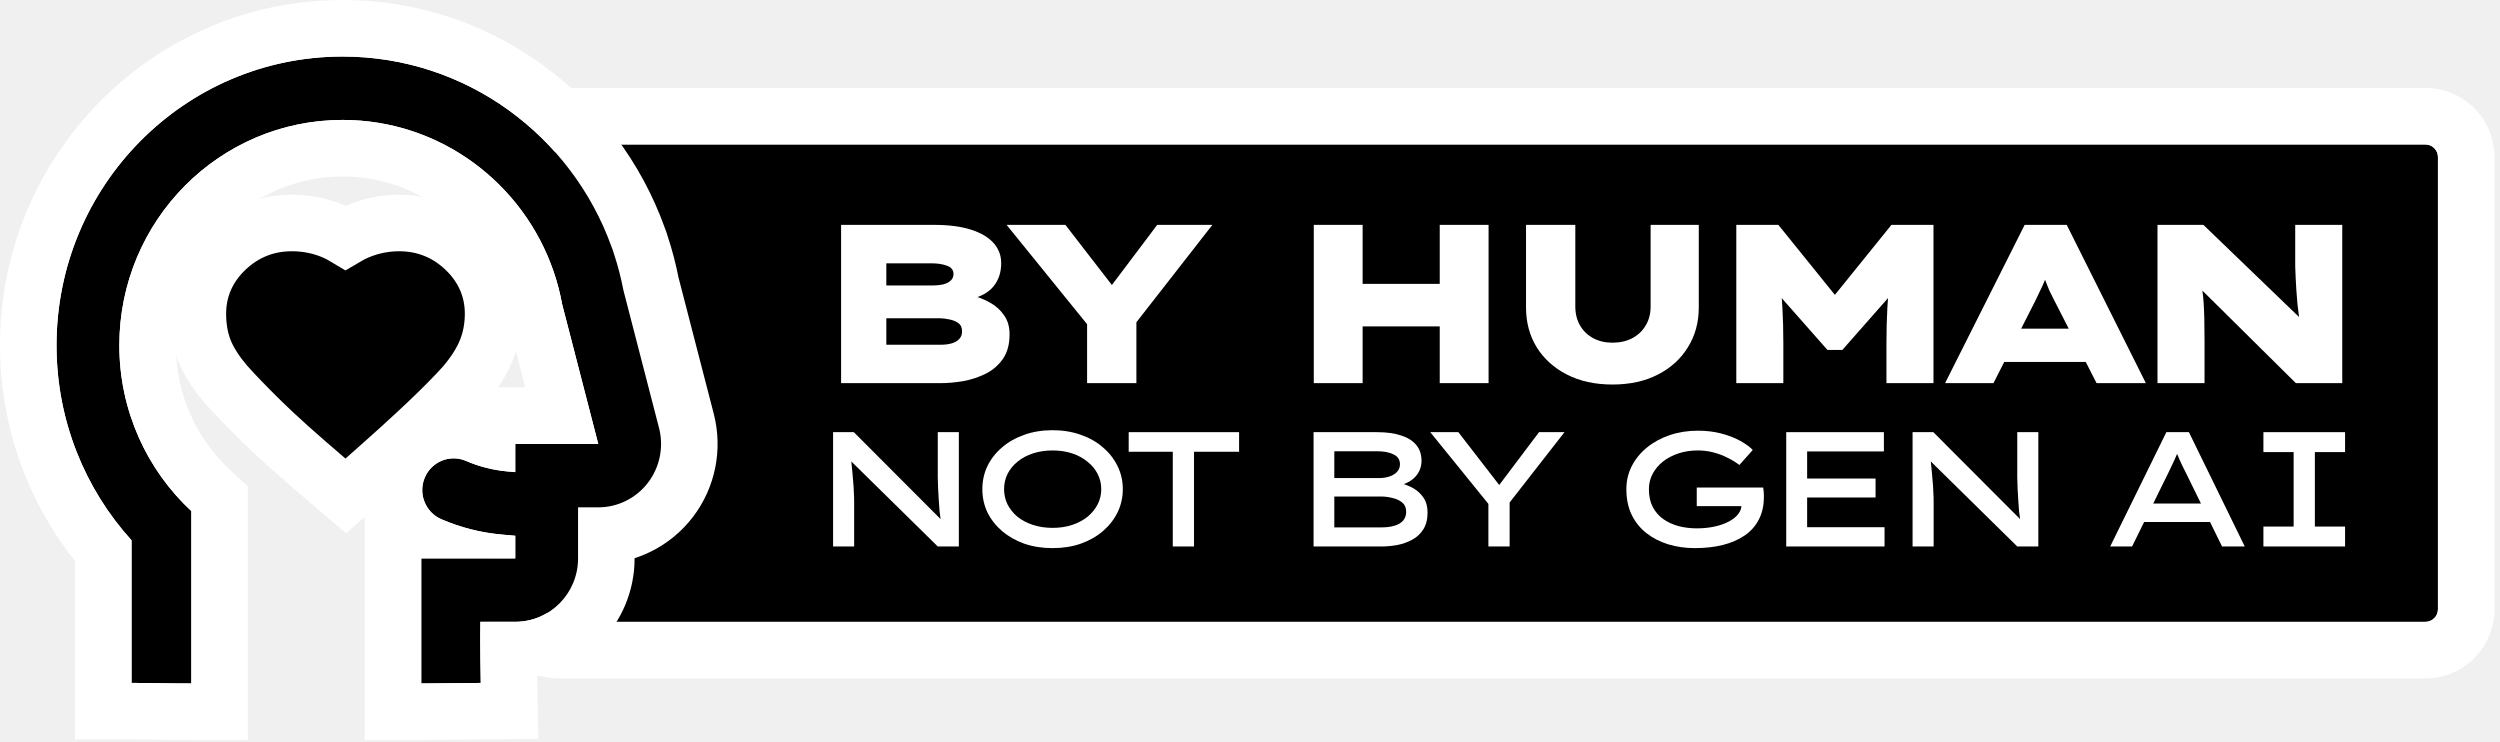
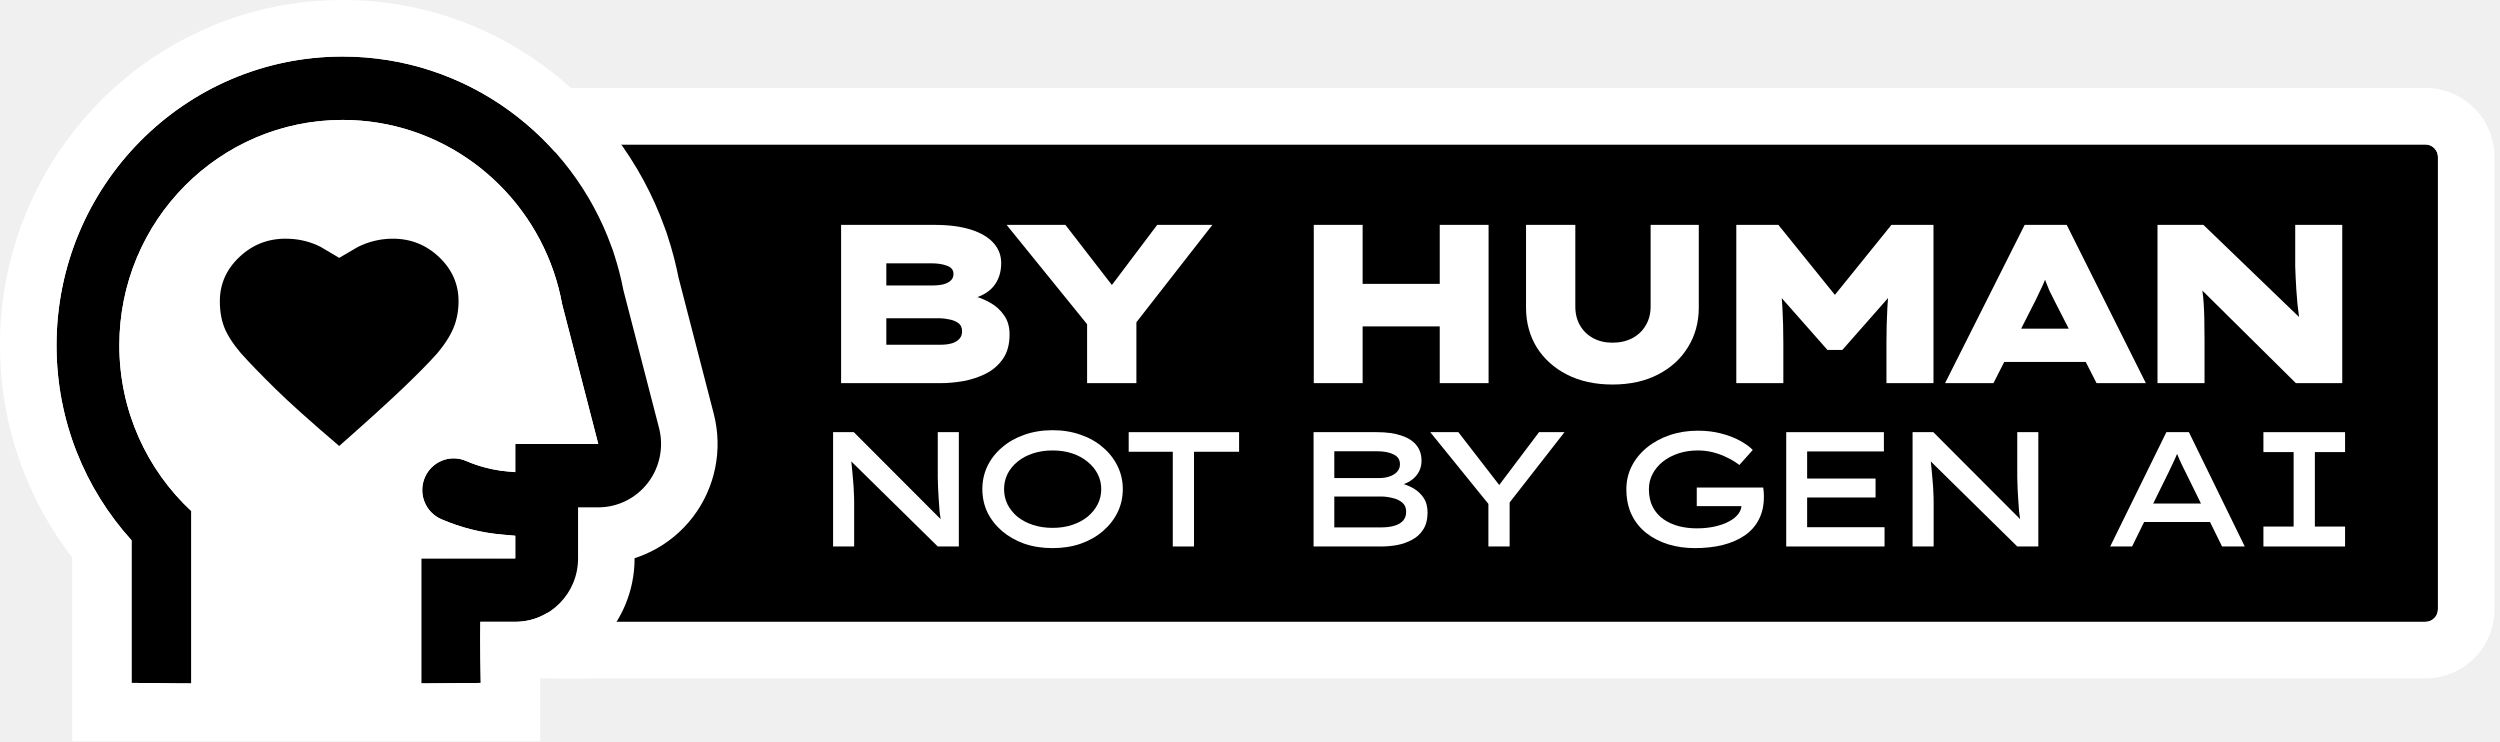
<svg xmlns="http://www.w3.org/2000/svg" width="398" height="118" viewBox="0 0 398 118" fill="none">
  <g clip-path="url(#clip0_32_140)">
    <mask id="path-1-outside-1_32_140" maskUnits="userSpaceOnUse" x="78" y="13.999" width="320" height="95" fill="black">
      <rect fill="white" x="78" y="13.999" width="320" height="95" />
-       <path d="M388.12 97C388.12 98.105 387.225 99 386.12 99H89C87.895 99 87 98.105 87 97V88.372L87.549 77.798C87.587 77.065 88.022 76.413 88.684 76.097L96.921 72.162C97.761 71.761 98.213 70.833 98.011 69.924L88.15 25.432C87.873 24.183 88.823 22.999 90.102 22.999H386.12C387.225 22.999 388.12 23.895 388.12 24.999V97Z" />
+       <path fill-rule="evenodd" clip-rule="evenodd" d="M388.12 97C388.12 98.105 387.225 99 386.12 99H89C87.895 99 87 98.105 87 97V88.372L87.549 77.798C87.587 77.065 88.022 76.413 88.684 76.097L96.921 72.162C97.761 71.761 98.213 70.833 98.011 69.924L88.15 25.432C87.873 24.183 88.823 22.999 90.102 22.999H386.12C387.225 22.999 388.12 23.895 388.12 24.999V97Z" />
    </mask>
-     <path d="M388.12 97C388.12 98.105 387.225 99 386.12 99H89C87.895 99 87 98.105 87 97V88.372L87.549 77.798C87.587 77.065 88.022 76.413 88.684 76.097L96.921 72.162C97.761 71.761 98.213 70.833 98.011 69.924L88.15 25.432C87.873 24.183 88.823 22.999 90.102 22.999H386.12C387.225 22.999 388.12 23.895 388.12 24.999V97Z" fill="black" style="fill:black;fill-opacity:1;" />
+     <path fill-rule="evenodd" clip-rule="evenodd" d="M388.12 97C388.12 98.105 387.225 99 386.12 99H89C87.895 99 87 98.105 87 97V88.372L87.549 77.798C87.587 77.065 88.022 76.413 88.684 76.097L96.921 72.162C97.761 71.761 98.213 70.833 98.011 69.924L88.15 25.432C87.873 24.183 88.823 22.999 90.102 22.999H386.12C387.225 22.999 388.12 23.895 388.12 24.999V97Z" fill="black" style="fill:black;fill-opacity:1;" />
    <path d="M87 88.372L78.012 87.906L78 88.139V88.372H87ZM96.921 72.162L93.042 64.041L96.921 72.162ZM98.011 69.924L89.225 71.872L98.011 69.924ZM88.684 76.097L84.805 67.975L88.684 76.097ZM386.12 99V90H89V99V108H386.12V99ZM87 97H96V88.372H87H78V97H87ZM87 88.372L95.988 88.838L96.537 78.264L87.549 77.798L78.561 77.331L78.012 87.906L87 88.372ZM88.684 76.097L92.563 84.218L100.8 80.283L96.921 72.162L93.042 64.041L84.805 67.975L88.684 76.097ZM98.011 69.924L106.798 67.977L96.936 23.484L88.15 25.432L79.363 27.379L89.225 71.872L98.011 69.924ZM90.102 22.999V31.999H386.12V22.999V13.999H90.102V22.999ZM388.12 24.999H379.12V97H388.12H397.12V24.999H388.12ZM386.12 22.999V31.999C382.254 31.999 379.12 28.865 379.12 24.999H388.12H397.12C397.12 18.924 392.195 13.999 386.12 13.999V22.999ZM96.921 72.162L100.8 80.283C105.419 78.076 107.906 72.975 106.798 67.977L98.011 69.924L89.225 71.872C88.52 68.691 90.102 65.445 93.042 64.041L96.921 72.162ZM87.549 77.798L96.537 78.264C96.404 80.827 94.879 83.111 92.563 84.218L88.684 76.097L84.805 67.975C81.166 69.714 78.77 73.304 78.561 77.331L87.549 77.798ZM89 99V90C92.866 90 96 93.134 96 97H87H78C78 103.075 82.925 108 89 108V99ZM88.15 25.432L96.936 23.484C97.905 27.855 94.579 31.999 90.102 31.999V22.999V13.999C83.067 13.999 77.841 20.511 79.363 27.379L88.15 25.432ZM386.12 99V108C392.195 108 397.12 103.075 397.12 97H388.12H379.12C379.12 93.134 382.254 90 386.12 90V99Z" fill="white" style="fill:white;fill-opacity:1;" mask="url(#path-1-outside-1_32_140)" />
    <path d="M133.903 61V35.8H148.735C151.039 35.8 152.983 36.052 154.567 36.556C156.151 37.06 157.351 37.768 158.167 38.68C158.983 39.592 159.391 40.66 159.391 41.884C159.391 43.348 158.983 44.584 158.167 45.592C157.351 46.576 156.103 47.26 154.423 47.644L154.567 46.996C155.623 47.236 156.619 47.62 157.555 48.148C158.491 48.652 159.247 49.324 159.823 50.164C160.423 50.98 160.723 52 160.723 53.224C160.723 54.808 160.375 56.104 159.679 57.112C158.983 58.12 158.071 58.912 156.943 59.488C155.839 60.04 154.639 60.436 153.343 60.676C152.071 60.892 150.847 61 149.671 61H133.903ZM141.103 54.88H149.815C150.439 54.88 151.003 54.808 151.507 54.664C152.011 54.52 152.407 54.292 152.695 53.98C153.007 53.668 153.163 53.26 153.163 52.756C153.163 52.156 152.959 51.712 152.551 51.424C152.143 51.136 151.663 50.944 151.111 50.848C150.559 50.728 150.067 50.668 149.635 50.668H141.103V54.88ZM141.103 45.448H148.339C149.059 45.448 149.671 45.388 150.175 45.268C150.703 45.124 151.099 44.92 151.363 44.656C151.651 44.392 151.795 44.044 151.795 43.612C151.795 42.988 151.459 42.556 150.787 42.316C150.115 42.052 149.275 41.92 148.267 41.92H141.103V45.448Z" fill="white" style="fill:white;fill-opacity:1;" />
    <path d="M173.066 61V49.732L173.786 52.504L160.25 35.8H169.61L179.438 48.508H174.65L184.226 35.8H193.01L180.734 51.532L180.914 49.444V61H173.066Z" fill="white" style="fill:white;fill-opacity:1;" />
    <path d="M229.206 61V35.8H236.982V61H229.206ZM209.154 61V35.8H216.93V61H209.154ZM212.07 51.964L212.142 45.196H233.598V51.964H212.07Z" fill="white" style="fill:white;fill-opacity:1;" />
    <path d="M256.695 61.216C253.935 61.216 251.523 60.688 249.459 59.632C247.395 58.576 245.787 57.124 244.635 55.276C243.507 53.428 242.943 51.316 242.943 48.94V35.8H250.791V48.796C250.791 49.948 251.043 50.956 251.547 51.82C252.051 52.684 252.747 53.356 253.635 53.836C254.523 54.316 255.543 54.556 256.695 54.556C257.895 54.556 258.951 54.316 259.863 53.836C260.775 53.356 261.483 52.684 261.987 51.82C262.515 50.956 262.779 49.948 262.779 48.796V35.8H270.447V48.94C270.447 51.316 269.871 53.428 268.719 55.276C267.591 57.124 265.995 58.576 263.931 59.632C261.891 60.688 259.479 61.216 256.695 61.216Z" fill="white" style="fill:white;fill-opacity:1;" />
    <path d="M276.419 61V35.8H283.115L294.599 50.02H289.631L301.115 35.8H307.811V61H300.323V54.628C300.323 52.636 300.371 50.764 300.467 49.012C300.563 47.26 300.755 45.472 301.043 43.648L301.799 46.06L293.303 55.708H290.927L282.287 45.916L283.187 43.648C283.475 45.472 283.667 47.26 283.763 49.012C283.859 50.764 283.907 52.636 283.907 54.628V61H276.419Z" fill="white" style="fill:white;fill-opacity:1;" />
    <path d="M309.654 61L322.326 35.8H329.022L341.622 61H333.774L327.042 47.824C326.754 47.248 326.49 46.72 326.25 46.24C326.034 45.736 325.842 45.256 325.674 44.8C325.506 44.344 325.35 43.912 325.206 43.504C325.062 43.072 324.93 42.652 324.81 42.244H326.358C326.238 42.676 326.094 43.12 325.926 43.576C325.782 44.008 325.614 44.452 325.422 44.908C325.23 45.364 325.014 45.832 324.774 46.312C324.558 46.792 324.318 47.296 324.054 47.824L317.358 61H309.654ZM315.738 57.616L318.114 52.324H333.306L334.314 57.616H315.738Z" fill="white" style="fill:white;fill-opacity:1;" />
    <path d="M343.474 61V35.8H350.782L367.414 51.82L366.118 51.316C365.974 50.236 365.854 49.276 365.758 48.436C365.686 47.596 365.626 46.84 365.578 46.168C365.53 45.472 365.494 44.824 365.47 44.224C365.446 43.624 365.422 43.024 365.398 42.424C365.398 41.824 365.398 41.176 365.398 40.48V35.8H372.886V61H365.506L347.686 43.36L350.242 44.224C350.314 44.512 350.386 44.836 350.458 45.196C350.53 45.532 350.59 45.94 350.638 46.42C350.71 46.9 350.77 47.488 350.818 48.184C350.866 48.88 350.902 49.72 350.926 50.704C350.95 51.664 350.962 52.804 350.962 54.124V61H343.474Z" fill="white" style="fill:white;fill-opacity:1;" />
    <path d="M132.627 87V68.8H135.929L150.125 83.022L149.813 83.126C149.726 82.554 149.648 81.973 149.579 81.384C149.527 80.777 149.484 80.171 149.449 79.564C149.414 78.957 149.38 78.351 149.345 77.744C149.328 77.137 149.31 76.548 149.293 75.976C149.293 75.387 149.293 74.815 149.293 74.26V68.8H152.647V87H149.293L135.045 72.986L135.461 72.804C135.496 73.099 135.53 73.445 135.565 73.844C135.6 74.243 135.643 74.676 135.695 75.144C135.747 75.612 135.79 76.115 135.825 76.652C135.877 77.172 135.912 77.718 135.929 78.29C135.964 78.845 135.981 79.399 135.981 79.954V87H132.627Z" fill="white" style="fill:white;fill-opacity:1;" />
    <path d="M167.57 87.26C165.941 87.26 164.442 87.026 163.072 86.558C161.72 86.073 160.542 85.405 159.536 84.556C158.531 83.689 157.751 82.693 157.196 81.566C156.659 80.422 156.39 79.191 156.39 77.874C156.39 76.557 156.659 75.335 157.196 74.208C157.751 73.064 158.531 72.067 159.536 71.218C160.542 70.351 161.72 69.684 163.072 69.216C164.442 68.731 165.941 68.488 167.57 68.488C169.2 68.488 170.69 68.731 172.042 69.216C173.412 69.684 174.59 70.351 175.578 71.218C176.584 72.067 177.364 73.064 177.918 74.208C178.473 75.335 178.75 76.557 178.75 77.874C178.75 79.191 178.473 80.422 177.918 81.566C177.364 82.693 176.584 83.689 175.578 84.556C174.59 85.405 173.412 86.073 172.042 86.558C170.69 87.026 169.2 87.26 167.57 87.26ZM167.57 84.036C168.714 84.036 169.754 83.88 170.69 83.568C171.626 83.256 172.441 82.823 173.134 82.268C173.828 81.696 174.365 81.037 174.746 80.292C175.128 79.547 175.318 78.741 175.318 77.874C175.318 77.007 175.128 76.201 174.746 75.456C174.365 74.711 173.828 74.061 173.134 73.506C172.441 72.934 171.626 72.492 170.69 72.18C169.754 71.868 168.714 71.712 167.57 71.712C166.444 71.712 165.404 71.868 164.45 72.18C163.497 72.492 162.674 72.934 161.98 73.506C161.304 74.061 160.776 74.711 160.394 75.456C160.03 76.201 159.848 77.007 159.848 77.874C159.848 78.741 160.03 79.547 160.394 80.292C160.776 81.037 161.304 81.696 161.98 82.268C162.674 82.823 163.497 83.256 164.45 83.568C165.404 83.88 166.444 84.036 167.57 84.036Z" fill="white" style="fill:white;fill-opacity:1;" />
    <path d="M186.707 87V71.92H179.687V68.8H197.263V71.92H190.087V87H186.707Z" fill="white" style="fill:white;fill-opacity:1;" />
    <path d="M209.12 87V68.8H219.208C220.768 68.8 222.068 68.982 223.108 69.346C224.165 69.693 224.962 70.204 225.5 70.88C226.037 71.556 226.306 72.379 226.306 73.35C226.306 74.321 225.985 75.161 225.344 75.872C224.72 76.565 223.792 77.059 222.562 77.354L222.718 76.86C223.498 77.033 224.234 77.311 224.928 77.692C225.621 78.073 226.184 78.585 226.618 79.226C227.051 79.867 227.268 80.656 227.268 81.592C227.268 82.667 227.042 83.559 226.592 84.27C226.158 84.963 225.578 85.509 224.85 85.908C224.122 86.307 223.324 86.593 222.458 86.766C221.591 86.922 220.733 87 219.884 87H209.12ZM212.422 83.958H219.988C220.75 83.958 221.418 83.871 221.99 83.698C222.579 83.525 223.038 83.256 223.368 82.892C223.697 82.511 223.862 82.043 223.862 81.488C223.862 80.847 223.654 80.353 223.238 80.006C222.822 79.659 222.302 79.417 221.678 79.278C221.054 79.122 220.447 79.044 219.858 79.044H212.422V83.958ZM212.422 76.106H219.572C220.178 76.106 220.733 76.019 221.236 75.846C221.738 75.673 222.137 75.421 222.432 75.092C222.726 74.763 222.874 74.373 222.874 73.922C222.874 73.177 222.527 72.648 221.834 72.336C221.158 72.007 220.317 71.842 219.312 71.842H212.422V76.106Z" fill="white" style="fill:white;fill-opacity:1;" />
    <path d="M236.953 87V78.862L237.473 80.864L227.697 68.8H232.169L239.267 77.978H238.097L245.013 68.8H249.069L240.203 80.162L240.333 78.654V87H236.953Z" fill="white" style="fill:white;fill-opacity:1;" />
    <path d="M269.811 87.26C268.32 87.26 266.916 87.061 265.599 86.662C264.299 86.263 263.146 85.674 262.141 84.894C261.135 84.114 260.347 83.143 259.775 81.982C259.203 80.803 258.917 79.434 258.917 77.874C258.917 76.557 259.203 75.335 259.775 74.208C260.364 73.064 261.17 72.076 262.193 71.244C263.233 70.395 264.446 69.736 265.833 69.268C267.219 68.8 268.71 68.566 270.305 68.566C271.639 68.566 272.87 68.713 273.997 69.008C275.141 69.303 276.137 69.684 276.987 70.152C277.853 70.62 278.538 71.114 279.041 71.634L276.909 74.026C276.319 73.575 275.678 73.185 274.985 72.856C274.309 72.509 273.572 72.232 272.775 72.024C271.995 71.816 271.163 71.712 270.279 71.712C269.187 71.712 268.164 71.868 267.211 72.18C266.275 72.492 265.451 72.925 264.741 73.48C264.047 74.035 263.501 74.685 263.103 75.43C262.704 76.175 262.505 76.99 262.505 77.874C262.505 78.983 262.713 79.937 263.129 80.734C263.545 81.514 264.108 82.155 264.819 82.658C265.547 83.161 266.37 83.533 267.289 83.776C268.207 84.001 269.152 84.114 270.123 84.114C271.145 84.114 272.09 84.019 272.957 83.828C273.841 83.637 274.603 83.369 275.245 83.022C275.903 82.675 276.406 82.268 276.753 81.8C277.117 81.315 277.281 80.786 277.247 80.214L277.221 79.824L277.715 80.578H270.123V77.614H280.705C280.739 77.874 280.765 78.108 280.783 78.316C280.8 78.524 280.809 78.697 280.809 78.836C280.809 78.957 280.809 79.053 280.809 79.122C280.809 80.491 280.54 81.687 280.003 82.71C279.483 83.733 278.729 84.582 277.741 85.258C276.77 85.917 275.609 86.419 274.257 86.766C272.922 87.095 271.44 87.26 269.811 87.26Z" fill="white" style="fill:white;fill-opacity:1;" />
    <path d="M284.368 87V68.8H299.916V71.868H287.696V83.932H300.02V87H284.368ZM286.188 79.2V76.184H298.59V79.2H286.188Z" fill="white" style="fill:white;fill-opacity:1;" />
    <path d="M304.482 87V68.8H307.784L321.98 83.022L321.668 83.126C321.581 82.554 321.503 81.973 321.434 81.384C321.382 80.777 321.339 80.171 321.304 79.564C321.269 78.957 321.235 78.351 321.2 77.744C321.183 77.137 321.165 76.548 321.148 75.976C321.148 75.387 321.148 74.815 321.148 74.26V68.8H324.502V87H321.148L306.9 72.986L307.316 72.804C307.351 73.099 307.385 73.445 307.42 73.844C307.455 74.243 307.498 74.676 307.55 75.144C307.602 75.612 307.645 76.115 307.68 76.652C307.732 77.172 307.767 77.718 307.784 78.29C307.819 78.845 307.836 79.399 307.836 79.954V87H304.482Z" fill="white" style="fill:white;fill-opacity:1;" />
    <path d="M335.942 87L344.886 68.8H348.474L357.366 87H353.752L347.902 75.092C347.729 74.745 347.564 74.416 347.408 74.104C347.252 73.775 347.105 73.454 346.966 73.142C346.827 72.813 346.689 72.483 346.55 72.154C346.411 71.807 346.281 71.443 346.16 71.062L347.044 71.036C346.905 71.435 346.767 71.816 346.628 72.18C346.489 72.527 346.342 72.865 346.186 73.194C346.03 73.523 345.874 73.853 345.718 74.182C345.562 74.494 345.406 74.823 345.25 75.17L339.426 87H335.942ZM339.92 83.1L341.168 80.162H351.984L352.478 83.1H339.92Z" fill="white" style="fill:white;fill-opacity:1;" />
    <path d="M360.336 87V83.828H365.146V71.972H360.336V68.8H373.336V71.972H368.526V83.828H373.336V87H360.336Z" fill="white" style="fill:white;fill-opacity:1;" />
-     <path d="M63.55 35.5C67.551 35.5 71.117 36.921 74.015 39.679C76.918 42.442 78.5 45.937 78.5 49.945C78.5 51.974 78.151 53.944 77.403 55.805C76.653 57.672 75.455 59.475 74.001 61.204L73.957 61.256L73.912 61.306C72.451 62.941 70.493 64.919 68.077 67.219C65.641 69.537 62.267 72.594 57.976 76.376L55.051 78.953L52.083 76.426C47.544 72.561 44.043 69.427 41.631 67.053C39.301 64.759 37.405 62.8 35.969 61.192L35.924 61.143L35.88 61.091C34.445 59.384 33.246 57.605 32.525 55.776C31.803 53.944 31.5 51.971 31.5 49.945C31.5 45.937 33.082 42.442 35.985 39.679C38.883 36.921 42.449 35.5 46.45 35.5C48.757 35.5 50.984 35.928 53.081 36.82C53.753 37.106 54.398 37.436 55.013 37.807C55.65 37.428 56.319 37.093 57.017 36.804C59.104 35.938 61.292 35.5 63.55 35.5Z" fill="black" stroke="white" style="fill:black;fill-opacity:1;stroke:white;stroke-opacity:1;" stroke-width="9" />
-     <mask id="path-5-outside-2_32_140" maskUnits="userSpaceOnUse" x="0" y="0" width="115" height="118" fill="black">
+     <path d="M62.55 33.5C66.551 33.5 70.117 34.921 73.015 37.679C75.918 40.442 77.5 43.937 77.5 47.945C77.5 49.974 77.151 51.944 76.403 53.805C75.653 55.672 74.455 57.475 73.001 59.204L72.957 59.256L72.912 59.306C71.451 60.941 69.493 62.919 67.077 65.219C64.641 67.537 61.267 70.594 56.976 74.376L54.051 76.953L51.083 74.426C46.544 70.561 43.043 67.427 40.631 65.053C38.301 62.759 36.405 60.8 34.969 59.192L34.924 59.143L34.88 59.091C33.445 57.384 32.246 55.605 31.525 53.776C30.803 51.944 30.5 49.971 30.5 47.945C30.5 43.937 32.082 40.442 34.985 37.679C37.883 34.921 41.449 33.5 45.45 33.5C47.757 33.5 49.984 33.928 52.081 34.82C52.753 35.106 53.398 35.436 54.013 35.807C54.65 35.428 55.319 35.093 56.017 34.804C58.104 33.938 60.292 33.5 62.55 33.5Z" fill="black" stroke="white" style="fill:black;fill-opacity:1;stroke:white;stroke-opacity:1;" stroke-width="9" />
+     <path d="M24 50L33 57.5L63 81L94 108H86V118H64H11.5V88L24 50Z" fill="white" style="fill:white;fill-opacity:1;" />
+     <mask id="path-6-outside-2_32_140" maskUnits="userSpaceOnUse" x="0" y="0" width="115" height="118" fill="black">
      <rect fill="white" width="115" height="118" />
      <path d="M54.54 9C74.269 9 91.042 21.661 97.375 39.344C97.523 39.706 97.652 40.079 97.759 40.462C98.374 42.328 98.872 44.245 99.247 46.204L104.917 68.128C105.699 71.153 105.048 74.374 103.155 76.848C101.262 79.322 98.341 80.77 95.244 80.77H92.027V88.9C92.027 94.474 87.552 98.993 82.031 98.993H76.474C76.399 101.755 76.534 108.724 76.534 108.724C76.501 108.724 70.086 108.793 67.066 108.803V88.9H82.031V85.293L79.881 85.102C76.563 84.806 73.312 83.98 70.251 82.655C67.714 81.557 66.539 78.591 67.626 76.029C68.713 73.468 71.651 72.281 74.189 73.379C76.278 74.283 78.496 74.846 80.76 75.048L82.031 75.161V70.678H95.244L89.495 48.443C89.179 46.707 88.739 45.015 88.185 43.376L88.141 43.203L88.132 43.223C83.311 29.177 70.092 19.093 54.54 19.093C34.91 19.093 18.997 35.159 18.997 54.977C18.997 65.416 23.413 74.811 30.46 81.368V108.804C25.449 108.799 25.889 108.724 20.94 108.724V86.014C13.534 77.843 9 66.94 9 54.977C9 29.585 29.389 9 54.54 9Z" />
    </mask>
    <path d="M54.54 9C74.269 9 91.042 21.661 97.375 39.344C97.523 39.706 97.652 40.079 97.759 40.462C98.374 42.328 98.872 44.245 99.247 46.204L104.917 68.128C105.699 71.153 105.048 74.374 103.155 76.848C101.262 79.322 98.341 80.77 95.244 80.77H92.027V88.9C92.027 94.474 87.552 98.993 82.031 98.993H76.474C76.399 101.755 76.534 108.724 76.534 108.724C76.501 108.724 70.086 108.793 67.066 108.803V88.9H82.031V85.293L79.881 85.102C76.563 84.806 73.312 83.98 70.251 82.655C67.714 81.557 66.539 78.591 67.626 76.029C68.713 73.468 71.651 72.281 74.189 73.379C76.278 74.283 78.496 74.846 80.76 75.048L82.031 75.161V70.678H95.244L89.495 48.443C89.179 46.707 88.739 45.015 88.185 43.376L88.141 43.203L88.132 43.223C83.311 29.177 70.092 19.093 54.54 19.093C34.91 19.093 18.997 35.159 18.997 54.977C18.997 65.416 23.413 74.811 30.46 81.368V108.804C25.449 108.799 25.889 108.724 20.94 108.724V86.014C13.534 77.843 9 66.94 9 54.977C9 29.585 29.389 9 54.54 9Z" fill="black" style="fill:black;fill-opacity:1;" />
-     <path d="M54.54 9V0H54.54L54.54 9ZM97.375 39.344L88.902 42.378L88.97 42.568L89.046 42.755L97.375 39.344ZM97.759 40.462L89.091 42.884L89.146 43.082L89.21 43.277L97.759 40.462ZM99.247 46.204L90.408 47.898L90.462 48.18L90.534 48.458L99.247 46.204ZM104.917 68.128L113.63 65.875L113.63 65.874L104.917 68.128ZM103.155 76.848L110.303 82.317L110.303 82.317L103.155 76.848ZM92.027 80.77V71.77H83.027V80.77H92.027ZM82.031 98.993V107.993H82.031L82.031 98.993ZM76.474 98.993V89.993H67.713L67.477 98.75L76.474 98.993ZM76.534 108.724L76.634 117.723L85.709 117.622L85.532 108.549L76.534 108.724ZM67.066 108.803H58.066V117.831L67.094 117.803L67.066 108.803ZM67.066 88.9V79.9H58.066V88.9H67.066ZM82.031 88.9V97.9H91.031V88.9H82.031ZM82.031 85.293H91.031V77.058L82.829 76.328L82.031 85.293ZM79.881 85.102L79.082 94.066L79.083 94.066L79.881 85.102ZM70.251 82.655L66.677 90.915L66.677 90.915L70.251 82.655ZM67.626 76.029L59.342 72.513L59.341 72.513L67.626 76.029ZM74.189 73.379L77.763 65.119L77.762 65.119L74.189 73.379ZM80.76 75.048L79.961 84.012L79.961 84.012L80.76 75.048ZM82.031 75.161L81.233 84.126L91.031 84.999V75.161H82.031ZM82.031 70.678V61.678H73.031V70.678H82.031ZM95.244 70.678V79.678H106.867L103.958 68.425L95.244 70.678ZM89.495 48.443L80.641 50.057L80.7 50.379L80.782 50.696L89.495 48.443ZM88.185 43.376L79.462 45.594L79.548 45.93L79.659 46.26L88.185 43.376ZM88.141 43.203L96.863 40.986L90.512 16.003L79.933 39.51L88.141 43.203ZM88.132 43.223L79.619 46.145L87.005 67.659L96.339 46.916L88.132 43.223ZM54.54 19.093V10.093H54.54L54.54 19.093ZM18.997 54.977L9.997 54.977V54.977H18.997ZM30.46 81.368H39.46V77.449L36.591 74.78L30.46 81.368ZM30.46 108.804L30.452 117.804L39.46 117.812V108.804H30.46ZM20.94 108.724H11.94V117.724H20.94V108.724ZM20.94 86.014H29.94V82.542L27.609 79.969L20.94 86.014ZM9 54.977L0 54.977V54.977H9ZM54.54 9V18C70.3 18 83.793 28.113 88.902 42.378L97.375 39.344L105.848 36.309C98.291 15.21 78.238 0 54.54 0V9ZM97.375 39.344L89.046 42.755C89.064 42.797 89.079 42.84 89.091 42.884L97.759 40.462L106.427 38.04C106.225 37.317 105.983 36.614 105.704 35.933L97.375 39.344ZM97.759 40.462L89.21 43.277C89.704 44.777 90.105 46.319 90.408 47.898L99.247 46.204L108.086 44.51C107.638 42.172 107.043 39.88 106.307 37.647L97.759 40.462ZM99.247 46.204L90.534 48.458L96.204 70.381L104.917 68.128L113.63 65.874L107.96 43.951L99.247 46.204ZM104.917 68.128L96.204 70.381C96.296 70.737 96.214 71.108 96.007 71.379L103.155 76.848L110.303 82.317C113.882 77.639 115.103 71.569 113.63 65.875L104.917 68.128ZM103.155 76.848L96.008 71.379C95.805 71.643 95.518 71.77 95.244 71.77V80.77V89.77C101.163 89.77 106.719 87 110.303 82.317L103.155 76.848ZM95.244 80.77V71.77H92.027V80.77V89.77H95.244V80.77ZM92.027 80.77H83.027V88.9H92.027H101.027V80.77H92.027ZM92.027 88.9H83.027C83.027 89.586 82.5 89.993 82.031 89.993L82.031 98.993L82.031 107.993C92.604 107.993 101.027 99.363 101.027 88.9H92.027ZM82.031 98.993V89.993H76.474V98.993V107.993H82.031V98.993ZM76.474 98.993L67.477 98.75C67.434 100.335 67.452 102.942 67.477 105C67.489 106.061 67.504 107.034 67.516 107.74C67.521 108.094 67.526 108.382 67.53 108.582C67.532 108.682 67.533 108.76 67.534 108.814C67.535 108.841 67.535 108.861 67.535 108.875C67.536 108.883 67.536 108.888 67.536 108.892C67.536 108.894 67.536 108.895 67.536 108.896C67.536 108.897 67.536 108.897 67.536 108.898C67.536 108.898 67.536 108.898 67.536 108.898C67.536 108.898 67.536 108.898 76.534 108.724C85.532 108.549 85.532 108.549 85.532 108.549C85.532 108.549 85.532 108.549 85.532 108.549C85.532 108.549 85.532 108.549 85.532 108.548C85.532 108.548 85.532 108.547 85.532 108.545C85.532 108.542 85.532 108.538 85.532 108.532C85.532 108.519 85.532 108.501 85.531 108.476C85.53 108.426 85.529 108.352 85.527 108.256C85.524 108.064 85.519 107.786 85.513 107.443C85.502 106.757 85.487 105.814 85.475 104.789C85.451 102.671 85.439 100.414 85.47 99.236L76.474 98.993ZM76.534 108.724L76.434 99.724C76.434 99.724 76.41 99.725 76.359 99.725C76.31 99.725 76.238 99.726 76.147 99.727C75.963 99.729 75.699 99.732 75.373 99.735C74.722 99.742 73.825 99.751 72.836 99.76C70.849 99.779 68.517 99.798 67.038 99.803L67.066 108.803L67.094 117.803C70.158 117.793 76.611 117.723 76.634 117.723L76.534 108.724ZM67.066 108.803H76.066V88.9H67.066H58.066V108.803H67.066ZM67.066 88.9V97.9H82.031V88.9V79.9H67.066V88.9ZM82.031 88.9H91.031V85.293H82.031H73.031V88.9H82.031ZM82.031 85.293L82.829 76.328L80.679 76.137L79.881 85.102L79.083 94.066L81.233 94.257L82.031 85.293ZM79.881 85.102L80.68 76.137C78.321 75.927 76.007 75.339 73.825 74.395L70.251 82.655L66.677 90.915C70.618 92.62 74.805 93.685 79.082 94.066L79.881 85.102ZM70.251 82.655L73.826 74.396C75.879 75.284 76.734 77.606 75.911 79.546L67.626 76.029L59.341 72.513C56.344 79.576 59.549 87.831 66.677 90.915L70.251 82.655ZM67.626 76.029L75.91 79.546C75.068 81.53 72.713 82.547 70.615 81.639L74.189 73.379L77.762 65.119C70.589 62.016 62.358 65.405 59.342 72.513L67.626 76.029ZM74.189 73.379L70.615 81.639C73.584 82.924 76.739 83.725 79.961 84.012L80.76 75.048L81.558 66.083C80.252 65.967 78.971 65.642 77.763 65.119L74.189 73.379ZM80.76 75.048L79.961 84.012L81.233 84.126L82.031 75.161L82.83 66.197L81.558 66.083L80.76 75.048ZM82.031 75.161H91.031V70.678H82.031H73.031V75.161H82.031ZM82.031 70.678V79.678H95.244V70.678V61.678H82.031V70.678ZM95.244 70.678L103.958 68.425L98.209 46.19L89.495 48.443L80.782 50.696L86.531 72.931L95.244 70.678ZM89.495 48.443L98.349 46.83C97.954 44.661 97.404 42.544 96.71 40.492L88.185 43.376L79.659 46.26C80.074 47.486 80.403 48.754 80.641 50.057L89.495 48.443ZM88.185 43.376L96.907 41.158L96.863 40.986L88.141 43.203L79.418 45.421L79.462 45.594L88.185 43.376ZM88.141 43.203L79.933 39.51L79.924 39.529L88.132 43.223L96.339 46.916L96.348 46.896L88.141 43.203ZM88.132 43.223L96.644 40.301C90.628 22.776 74.099 10.093 54.54 10.093V19.093V28.093C66.085 28.093 75.993 35.58 79.619 46.145L88.132 43.223ZM54.54 19.093L54.54 10.093C29.859 10.093 9.997 30.27 9.997 54.977L18.997 54.977L27.997 54.978C27.997 40.048 39.962 28.093 54.54 28.093L54.54 19.093ZM18.997 54.977H9.997C9.997 68.005 15.52 79.759 24.329 87.957L30.46 81.368L36.591 74.78C31.307 69.862 27.997 62.826 27.997 54.977H18.997ZM30.46 81.368H21.46V108.804H30.46H39.46V81.368H30.46ZM30.46 108.804L30.468 99.804C28.026 99.802 26.935 99.782 25.831 99.763C24.66 99.743 23.48 99.724 20.94 99.724V108.724V117.724C23.35 117.724 24.424 117.742 25.523 117.761C26.688 117.781 27.882 117.801 30.452 117.804L30.46 108.804ZM20.94 108.724H29.94V86.014H20.94H11.94V108.724H20.94ZM20.94 86.014L27.609 79.969C21.65 73.395 18 64.627 18 54.977H9H0C0 69.252 5.419 82.291 14.272 92.058L20.94 86.014ZM9 54.977L18 54.978C18 34.474 34.441 18 54.54 18L54.54 9L54.54 0C24.338 0 0 24.696 0 54.977L9 54.977Z" fill="white" style="fill:white;fill-opacity:1;" mask="url(#path-5-outside-2_32_140)" />
+     <path d="M54.54 9V0H54.54L54.54 9ZM97.375 39.344L88.902 42.378L88.97 42.568L89.046 42.755L97.375 39.344ZM97.759 40.462L89.091 42.884L89.146 43.082L89.21 43.277L97.759 40.462ZM99.247 46.204L90.408 47.898L90.462 48.18L90.534 48.458L99.247 46.204ZM104.917 68.128L113.63 65.875L113.63 65.874L104.917 68.128ZM103.155 76.848L110.303 82.317L110.303 82.317L103.155 76.848ZM92.027 80.77V71.77H83.027V80.77H92.027ZM82.031 98.993V107.993H82.031L82.031 98.993ZM76.474 98.993V89.993H67.713L67.477 98.75L76.474 98.993ZM76.534 108.724L76.634 117.723L85.709 117.622L85.532 108.549L76.534 108.724ZM67.066 108.803H58.066V117.831L67.094 117.803L67.066 108.803ZM67.066 88.9V79.9H58.066V88.9H67.066ZM82.031 88.9V97.9H91.031V88.9H82.031ZM82.031 85.293H91.031V77.058L82.829 76.328L82.031 85.293ZM79.881 85.102L79.082 94.066L79.083 94.066L79.881 85.102ZM70.251 82.655L66.677 90.915L66.677 90.915L70.251 82.655ZM67.626 76.029L59.342 72.513L59.341 72.513L67.626 76.029ZM74.189 73.379L77.763 65.119L77.762 65.119L74.189 73.379ZM80.76 75.048L79.961 84.012L79.961 84.012L80.76 75.048ZM82.031 75.161L81.233 84.126L91.031 84.999V75.161H82.031ZM82.031 70.678V61.678H73.031V70.678H82.031ZM95.244 70.678V79.678H106.867L103.958 68.425L95.244 70.678ZM89.495 48.443L80.641 50.057L80.7 50.379L80.782 50.696L89.495 48.443ZM88.185 43.376L79.462 45.594L79.548 45.93L79.659 46.26L88.185 43.376ZM88.141 43.203L96.863 40.986L90.512 16.003L79.933 39.51L88.141 43.203ZM88.132 43.223L79.619 46.145L87.005 67.659L96.339 46.916L88.132 43.223ZM54.54 19.093V10.093H54.54L54.54 19.093ZM18.997 54.977L9.997 54.977V54.977H18.997ZM30.46 81.368H39.46V77.449L36.591 74.78L30.46 81.368ZM30.46 108.804L30.452 117.804L39.46 117.812V108.804H30.46ZM20.94 108.724H11.94V117.724H20.94V108.724ZM20.94 86.014H29.94V82.542L27.609 79.969L20.94 86.014ZM9 54.977L0 54.977V54.977H9ZM54.54 9V18C70.3 18 83.793 28.113 88.902 42.378L97.375 39.344L105.848 36.309C98.291 15.21 78.238 0 54.54 0V9ZM97.375 39.344L89.046 42.755C89.064 42.797 89.079 42.84 89.091 42.884L97.759 40.462L106.427 38.04C106.225 37.317 105.983 36.614 105.704 35.933L97.375 39.344ZM97.759 40.462L89.21 43.277C89.704 44.777 90.105 46.319 90.408 47.898L99.247 46.204L108.086 44.51C107.638 42.172 107.043 39.88 106.307 37.647L97.759 40.462ZM99.247 46.204L90.534 48.458L96.204 70.381L104.917 68.128L113.63 65.874L107.96 43.951L99.247 46.204ZM104.917 68.128L96.204 70.381C96.296 70.737 96.214 71.108 96.007 71.379L103.155 76.848L110.303 82.317C113.882 77.639 115.103 71.569 113.63 65.875L104.917 68.128ZM103.155 76.848L96.008 71.379C95.805 71.643 95.518 71.77 95.244 71.77V80.77V89.77C101.163 89.77 106.719 87 110.303 82.317L103.155 76.848ZM95.244 80.77V71.77H92.027V80.77V89.77H95.244V80.77ZM92.027 80.77H83.027V88.9H92.027H101.027V80.77H92.027ZM92.027 88.9H83.027C83.027 89.586 82.5 89.993 82.031 89.993L82.031 98.993L82.031 107.993C92.604 107.993 101.027 99.363 101.027 88.9H92.027ZM82.031 98.993V89.993H76.474V98.993V107.993H82.031V98.993ZM76.474 98.993L67.477 98.75C67.434 100.335 67.452 102.942 67.477 105C67.489 106.061 67.504 107.034 67.516 107.74C67.521 108.094 67.526 108.382 67.53 108.582C67.532 108.682 67.533 108.76 67.534 108.814C67.535 108.841 67.535 108.861 67.535 108.875C67.536 108.883 67.536 108.888 67.536 108.892C67.536 108.894 67.536 108.895 67.536 108.896C67.536 108.897 67.536 108.897 67.536 108.898C67.536 108.898 67.536 108.898 67.536 108.898C67.536 108.898 67.536 108.898 76.534 108.724C85.532 108.549 85.532 108.549 85.532 108.549C85.532 108.549 85.532 108.549 85.532 108.549C85.532 108.549 85.532 108.549 85.532 108.548C85.532 108.548 85.532 108.547 85.532 108.545C85.532 108.542 85.532 108.538 85.532 108.532C85.532 108.519 85.532 108.501 85.531 108.476C85.53 108.426 85.529 108.352 85.527 108.256C85.524 108.064 85.519 107.786 85.513 107.443C85.502 106.757 85.487 105.814 85.475 104.789C85.451 102.671 85.439 100.414 85.47 99.236L76.474 98.993ZM76.534 108.724L76.434 99.724C76.434 99.724 76.41 99.725 76.359 99.725C76.31 99.725 76.238 99.726 76.147 99.727C75.963 99.729 75.699 99.732 75.373 99.735C74.722 99.742 73.825 99.751 72.836 99.76C70.849 99.779 68.517 99.798 67.038 99.803L67.066 108.803L67.094 117.803C70.158 117.793 76.611 117.723 76.634 117.723L76.534 108.724ZM67.066 108.803H76.066V88.9H67.066H58.066V108.803H67.066ZM67.066 88.9V97.9H82.031V88.9V79.9H67.066V88.9ZM82.031 88.9H91.031V85.293H82.031H73.031V88.9H82.031ZM82.031 85.293L82.829 76.328L80.679 76.137L79.881 85.102L79.083 94.066L81.233 94.257L82.031 85.293ZM79.881 85.102L80.68 76.137C78.321 75.927 76.007 75.339 73.825 74.395L70.251 82.655L66.677 90.915C70.618 92.62 74.805 93.685 79.082 94.066L79.881 85.102ZM70.251 82.655L73.826 74.396C75.879 75.284 76.734 77.606 75.911 79.546L67.626 76.029L59.341 72.513C56.344 79.576 59.549 87.831 66.677 90.915L70.251 82.655ZM67.626 76.029L75.91 79.546C75.068 81.53 72.713 82.547 70.615 81.639L74.189 73.379L77.762 65.119C70.589 62.016 62.358 65.405 59.342 72.513L67.626 76.029ZM74.189 73.379L70.615 81.639C73.584 82.924 76.739 83.725 79.961 84.012L80.76 75.048L81.558 66.083C80.252 65.967 78.971 65.642 77.763 65.119L74.189 73.379ZM80.76 75.048L79.961 84.012L81.233 84.126L82.031 75.161L82.83 66.197L81.558 66.083L80.76 75.048ZM82.031 75.161H91.031V70.678H82.031H73.031V75.161H82.031ZM82.031 70.678V79.678H95.244V70.678V61.678H82.031V70.678ZM95.244 70.678L103.958 68.425L98.209 46.19L89.495 48.443L80.782 50.696L86.531 72.931L95.244 70.678ZM89.495 48.443L98.349 46.83C97.954 44.661 97.404 42.544 96.71 40.492L88.185 43.376L79.659 46.26C80.074 47.486 80.403 48.754 80.641 50.057L89.495 48.443ZM88.185 43.376L96.907 41.158L96.863 40.986L88.141 43.203L79.418 45.421L79.462 45.594L88.185 43.376ZM88.141 43.203L79.933 39.51L79.924 39.529L88.132 43.223L96.339 46.916L96.348 46.896L88.141 43.203ZM88.132 43.223L96.644 40.301C90.628 22.776 74.099 10.093 54.54 10.093V19.093V28.093C66.085 28.093 75.993 35.58 79.619 46.145L88.132 43.223ZM54.54 19.093L54.54 10.093C29.859 10.093 9.997 30.27 9.997 54.977L18.997 54.977L27.997 54.978C27.997 40.048 39.962 28.093 54.54 28.093L54.54 19.093ZM18.997 54.977H9.997C9.997 68.005 15.52 79.759 24.329 87.957L30.46 81.368L36.591 74.78C31.307 69.862 27.997 62.826 27.997 54.977H18.997ZM30.46 81.368H21.46V108.804H30.46H39.46V81.368H30.46ZM30.46 108.804L30.468 99.804C28.026 99.802 26.935 99.782 25.831 99.763C24.66 99.743 23.48 99.724 20.94 99.724V108.724V117.724C23.35 117.724 24.424 117.742 25.523 117.761C26.688 117.781 27.882 117.801 30.452 117.804L30.46 108.804ZM20.94 108.724H29.94V86.014H20.94H11.94V108.724H20.94ZM20.94 86.014L27.609 79.969C21.65 73.395 18 64.627 18 54.977H9H0C0 69.252 5.419 82.291 14.272 92.058L20.94 86.014ZM9 54.977L18 54.978C18 34.474 34.441 18 54.54 18L54.54 9L54.54 0C24.338 0 0 24.696 0 54.977L9 54.977Z" fill="white" style="fill:white;fill-opacity:1;" mask="url(#path-6-outside-2_32_140)" />
+     <path d="M73 29L55.5 38L38 33L45.5 24.5L73 29Z" fill="white" style="fill:white;fill-opacity:1;" />
+     <path d="M77.584 72.022L76.452 57.693L84.977 47.585L88.665 55.125L77.584 72.022Z" fill="white" style="fill:white;fill-opacity:1;" />
  </g>
  <defs>
    <clipPath id="clip0_32_140">
      <rect width="398" height="118" fill="white" style="fill:white;fill-opacity:1;" />
    </clipPath>
  </defs>
</svg>
